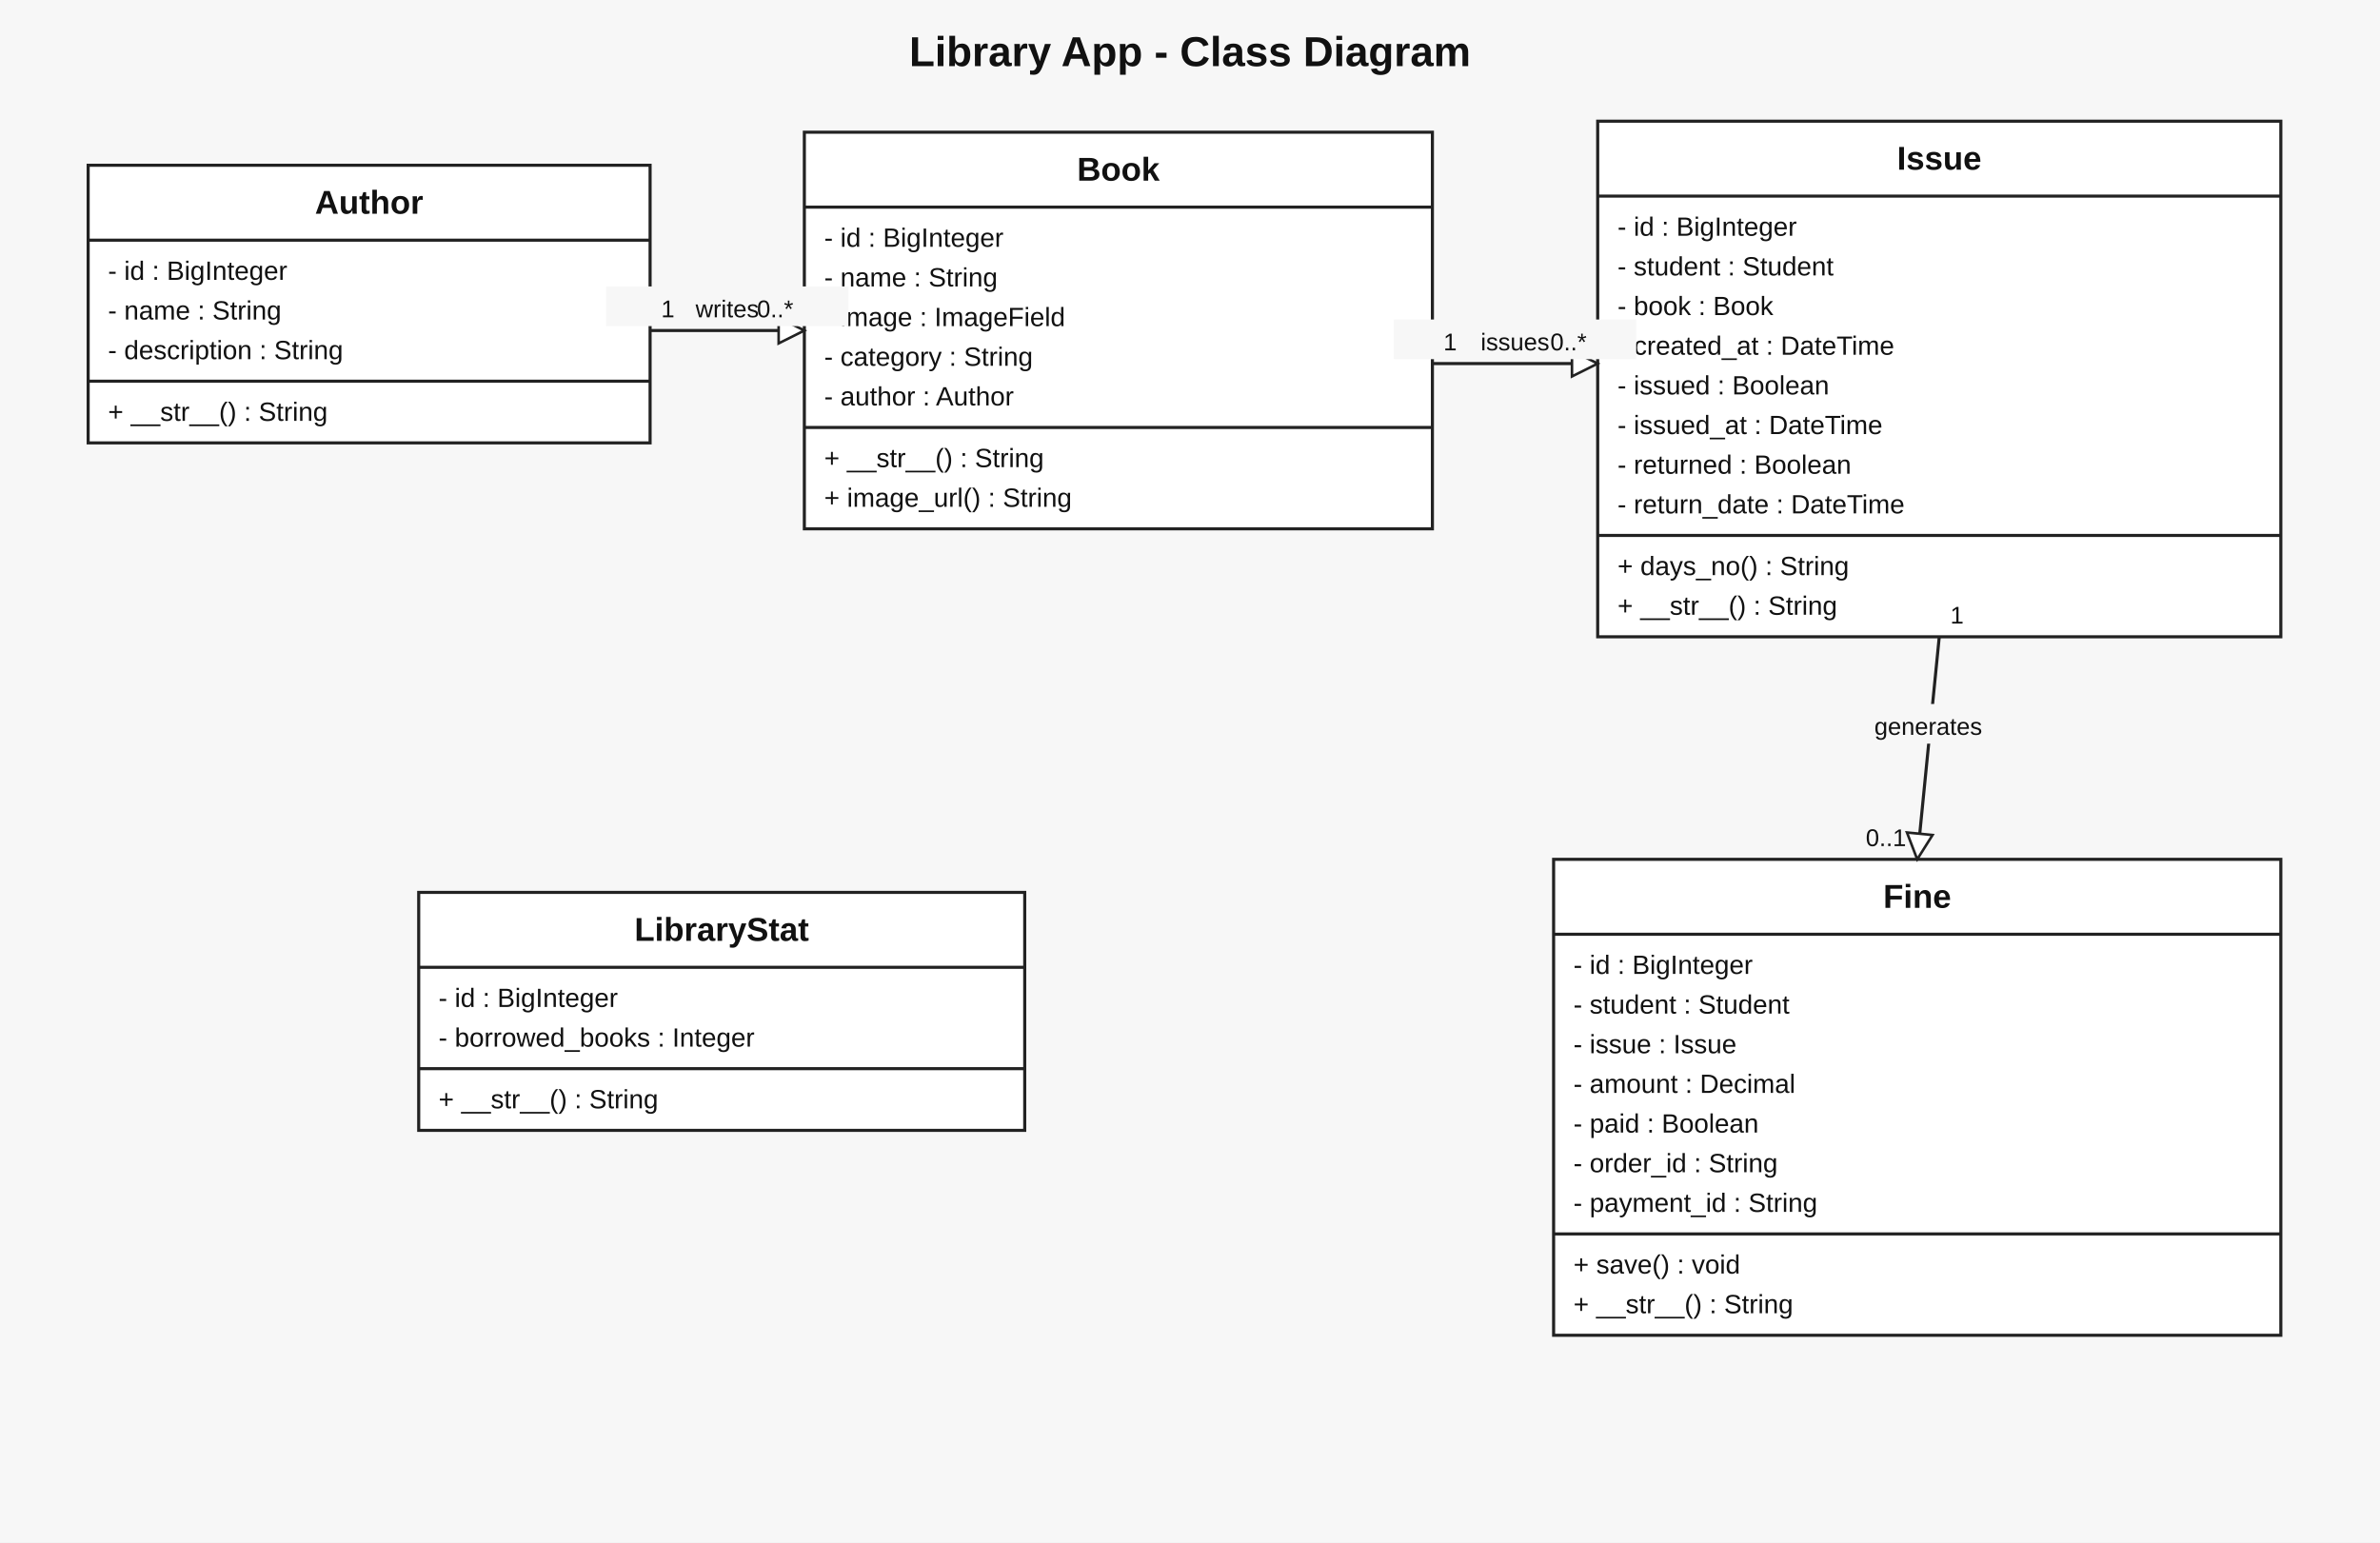
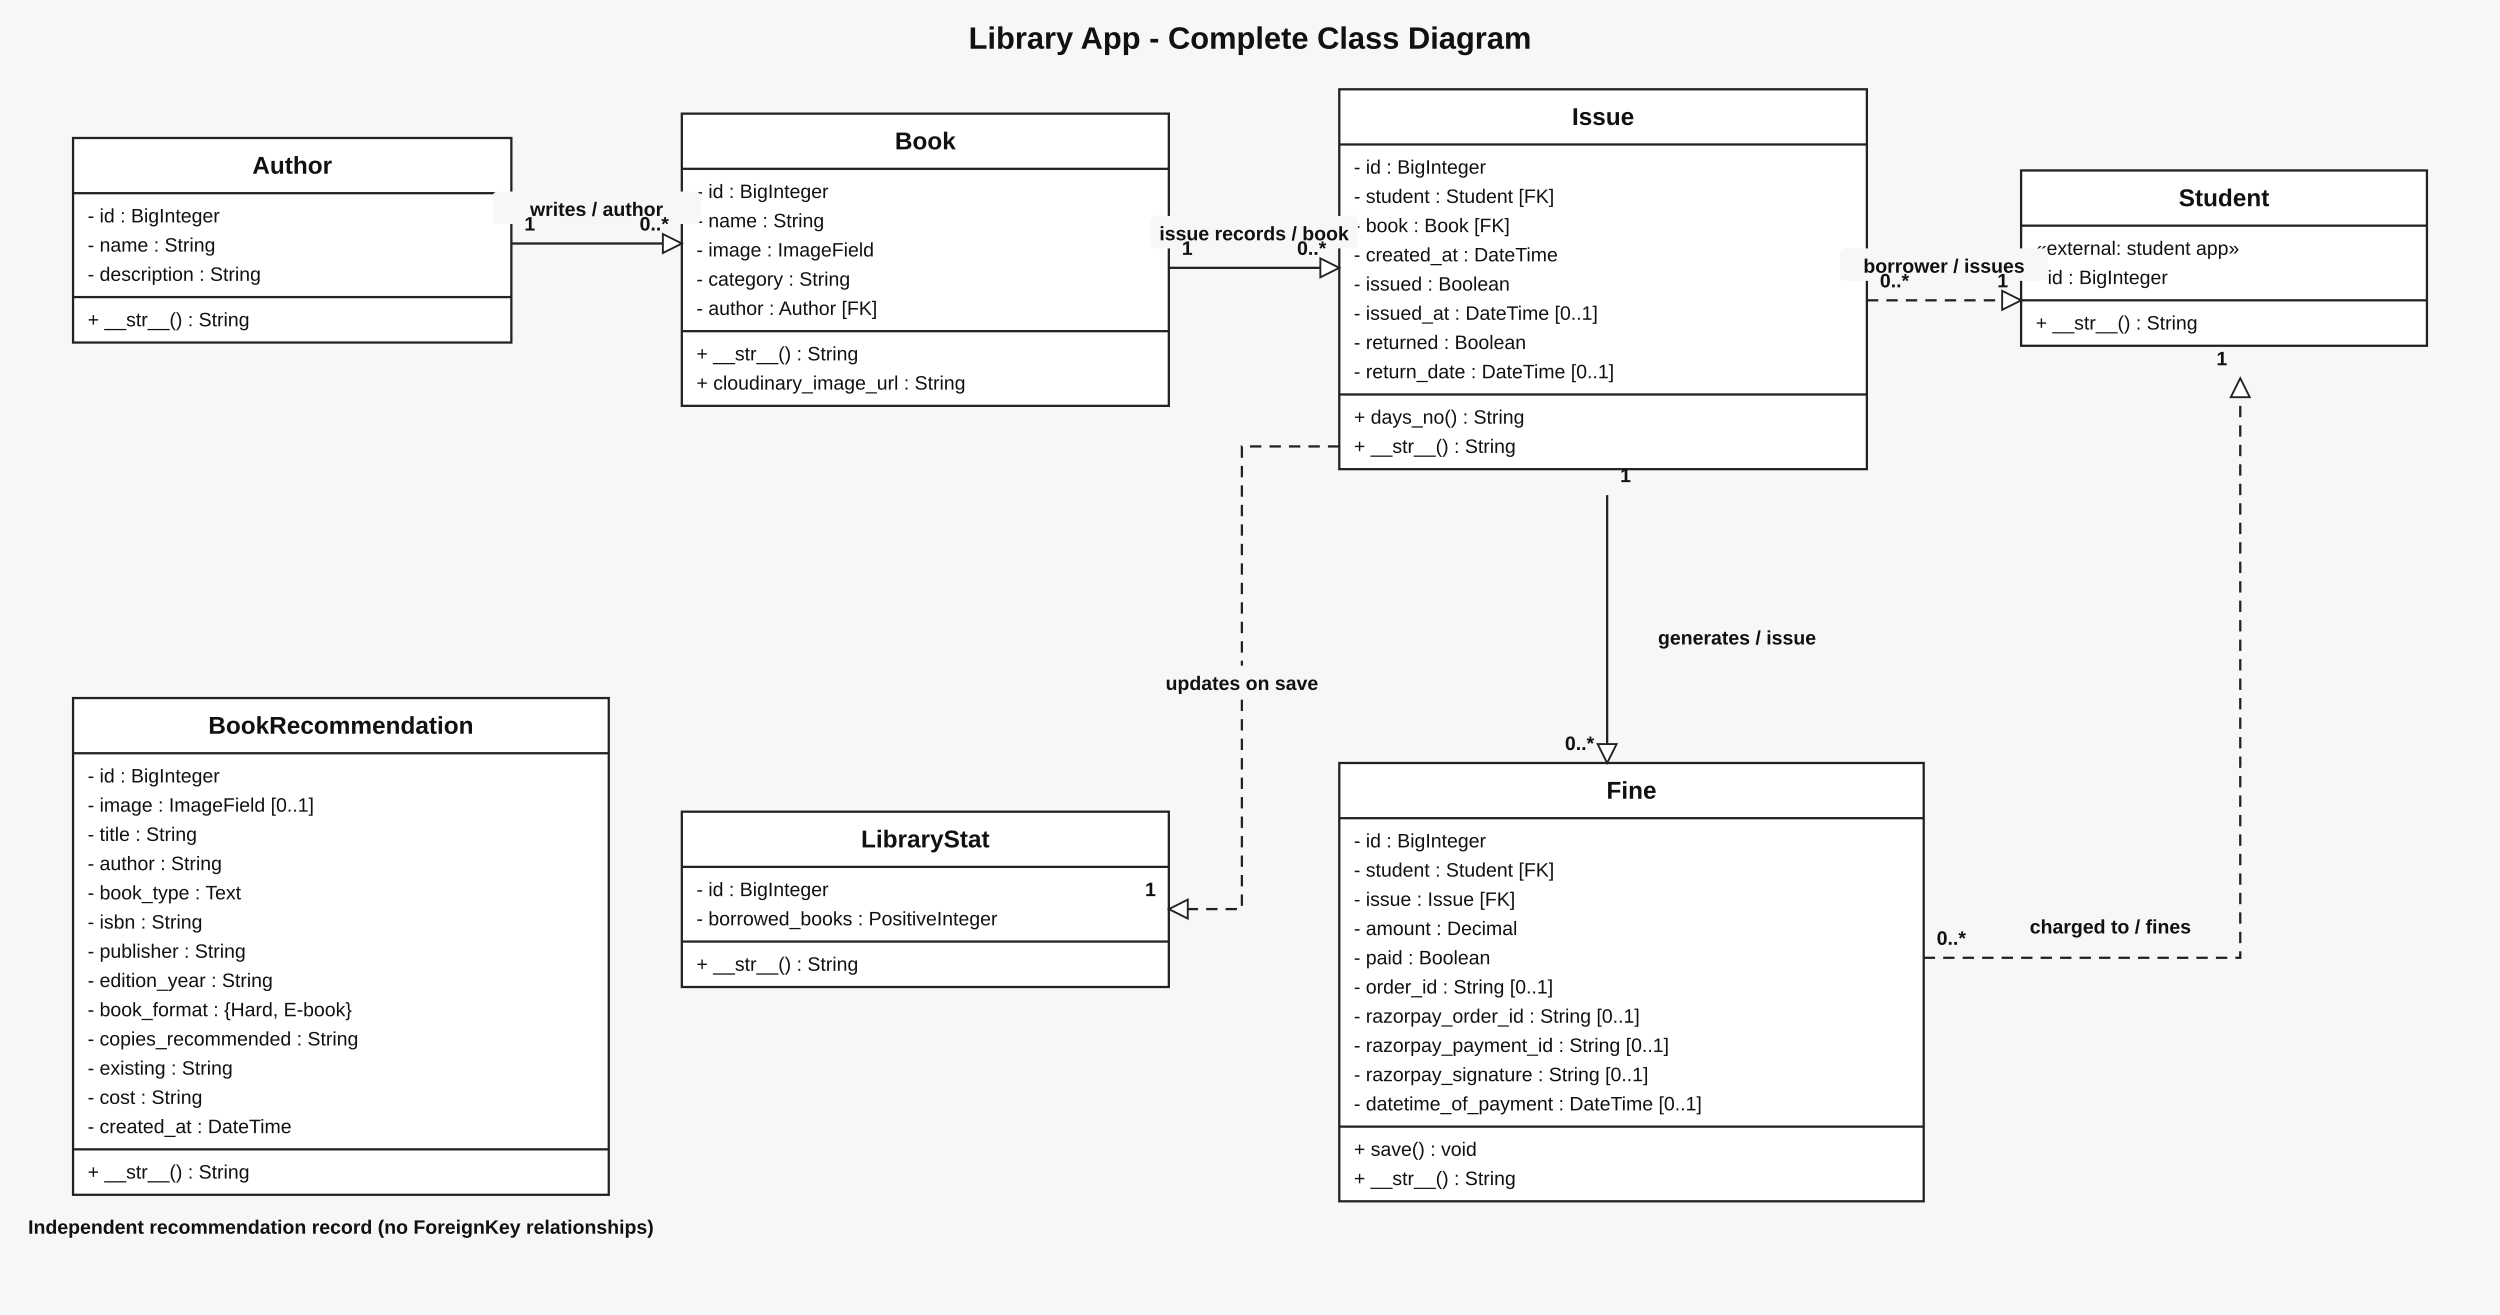
- <svg xmlns="http://www.w3.org/2000/svg" width="1080" height="700" viewBox="0 0 1080 700" role="img" aria-label="Library App - Class Diagram">
+ <svg xmlns="http://www.w3.org/2000/svg" width="1540" height="810" viewBox="0 0 1540 810" role="img" aria-label="Library App - Complete Class Diagram">
  <defs>
    <marker id="arrow" viewBox="0 0 10 10" refX="9" refY="5" markerWidth="7" markerHeight="7" orient="auto">
      <path d="M0,0 L10,5 L0,10 z" fill="#222" />
    </marker>
    <marker id="open" viewBox="0 0 12 12" refX="11" refY="6" markerWidth="10" markerHeight="10" orient="auto">
      <path d="M1,1 L11,6 L1,11 z" fill="#fff" stroke="#222" />
    </marker>
  </defs>
  <rect width="100%" height="100%" fill="#f7f7f7" />
  <g font-family="Arial,Helvetica,sans-serif" stroke="#222" stroke-width="1.4">
-     <text x="540.0" y="30" font-size="19" text-anchor="middle" font-weight="bold" fill="#111" stroke="none">Library App - Class Diagram</text>
-     <rect x="40" y="75" width="255" height="126" fill="#fff" />
-     <line x1="40" y1="109" x2="295" y2="109" />
-     <line x1="40" y1="173" x2="295" y2="173" />
-     <text x="167.5" y="97" font-size="15" text-anchor="middle" font-weight="bold" fill="#111" stroke="none">Author</text>
-     <text x="49" y="127" font-size="12" text-anchor="start" font-weight="normal" fill="#111" stroke="none">- id : BigInteger</text>
-     <text x="49" y="145" font-size="12" text-anchor="start" font-weight="normal" fill="#111" stroke="none">- name : String</text>
-     <text x="49" y="163" font-size="12" text-anchor="start" font-weight="normal" fill="#111" stroke="none">- description : String</text>
-     <text x="49" y="191" font-size="12" text-anchor="start" font-weight="normal" fill="#111" stroke="none">+ __str__() : String</text>
-     <rect x="365" y="60" width="285" height="180" fill="#fff" />
-     <line x1="365" y1="94" x2="650" y2="94" />
-     <line x1="365" y1="194" x2="650" y2="194" />
-     <text x="507.5" y="82" font-size="15" text-anchor="middle" font-weight="bold" fill="#111" stroke="none">Book</text>
-     <text x="374" y="112" font-size="12" text-anchor="start" font-weight="normal" fill="#111" stroke="none">- id : BigInteger</text>
-     <text x="374" y="130" font-size="12" text-anchor="start" font-weight="normal" fill="#111" stroke="none">- name : String</text>
-     <text x="374" y="148" font-size="12" text-anchor="start" font-weight="normal" fill="#111" stroke="none">- image : ImageField</text>
-     <text x="374" y="166" font-size="12" text-anchor="start" font-weight="normal" fill="#111" stroke="none">- category : String</text>
-     <text x="374" y="184" font-size="12" text-anchor="start" font-weight="normal" fill="#111" stroke="none">- author : Author</text>
-     <text x="374" y="212" font-size="12" text-anchor="start" font-weight="normal" fill="#111" stroke="none">+ __str__() : String</text>
-     <text x="374" y="230" font-size="12" text-anchor="start" font-weight="normal" fill="#111" stroke="none">+ image_url() : String</text>
-     <rect x="725" y="55" width="310" height="234" fill="#fff" />
-     <line x1="725" y1="89" x2="1035" y2="89" />
-     <line x1="725" y1="243" x2="1035" y2="243" />
-     <text x="880.0" y="77" font-size="15" text-anchor="middle" font-weight="bold" fill="#111" stroke="none">Issue</text>
-     <text x="734" y="107" font-size="12" text-anchor="start" font-weight="normal" fill="#111" stroke="none">- id : BigInteger</text>
-     <text x="734" y="125" font-size="12" text-anchor="start" font-weight="normal" fill="#111" stroke="none">- student : Student</text>
-     <text x="734" y="143" font-size="12" text-anchor="start" font-weight="normal" fill="#111" stroke="none">- book : Book</text>
-     <text x="734" y="161" font-size="12" text-anchor="start" font-weight="normal" fill="#111" stroke="none">- created_at : DateTime</text>
-     <text x="734" y="179" font-size="12" text-anchor="start" font-weight="normal" fill="#111" stroke="none">- issued : Boolean</text>
-     <text x="734" y="197" font-size="12" text-anchor="start" font-weight="normal" fill="#111" stroke="none">- issued_at : DateTime</text>
-     <text x="734" y="215" font-size="12" text-anchor="start" font-weight="normal" fill="#111" stroke="none">- returned : Boolean</text>
-     <text x="734" y="233" font-size="12" text-anchor="start" font-weight="normal" fill="#111" stroke="none">- return_date : DateTime</text>
-     <text x="734" y="261" font-size="12" text-anchor="start" font-weight="normal" fill="#111" stroke="none">+ days_no() : String</text>
-     <text x="734" y="279" font-size="12" text-anchor="start" font-weight="normal" fill="#111" stroke="none">+ __str__() : String</text>
-     <rect x="705" y="390" width="330" height="216" fill="#fff" />
-     <line x1="705" y1="424" x2="1035" y2="424" />
-     <line x1="705" y1="560" x2="1035" y2="560" />
-     <text x="870.0" y="412" font-size="15" text-anchor="middle" font-weight="bold" fill="#111" stroke="none">Fine</text>
-     <text x="714" y="442" font-size="12" text-anchor="start" font-weight="normal" fill="#111" stroke="none">- id : BigInteger</text>
-     <text x="714" y="460" font-size="12" text-anchor="start" font-weight="normal" fill="#111" stroke="none">- student : Student</text>
-     <text x="714" y="478" font-size="12" text-anchor="start" font-weight="normal" fill="#111" stroke="none">- issue : Issue</text>
-     <text x="714" y="496" font-size="12" text-anchor="start" font-weight="normal" fill="#111" stroke="none">- amount : Decimal</text>
-     <text x="714" y="514" font-size="12" text-anchor="start" font-weight="normal" fill="#111" stroke="none">- paid : Boolean</text>
-     <text x="714" y="532" font-size="12" text-anchor="start" font-weight="normal" fill="#111" stroke="none">- order_id : String</text>
-     <text x="714" y="550" font-size="12" text-anchor="start" font-weight="normal" fill="#111" stroke="none">- payment_id : String</text>
-     <text x="714" y="578" font-size="12" text-anchor="start" font-weight="normal" fill="#111" stroke="none">+ save() : void</text>
-     <text x="714" y="596" font-size="12" text-anchor="start" font-weight="normal" fill="#111" stroke="none">+ __str__() : String</text>
-     <rect x="190" y="405" width="275" height="108" fill="#fff" />
-     <line x1="190" y1="439" x2="465" y2="439" />
-     <line x1="190" y1="485" x2="465" y2="485" />
-     <text x="327.5" y="427" font-size="15" text-anchor="middle" font-weight="bold" fill="#111" stroke="none">LibraryStat</text>
-     <text x="199" y="457" font-size="12" text-anchor="start" font-weight="normal" fill="#111" stroke="none">- id : BigInteger</text>
-     <text x="199" y="475" font-size="12" text-anchor="start" font-weight="normal" fill="#111" stroke="none">- borrowed_books : Integer</text>
-     <text x="199" y="503" font-size="12" text-anchor="start" font-weight="normal" fill="#111" stroke="none">+ __str__() : String</text>
-     <path d="M295,150 L365,150" fill="none" marker-end="url(#open)" />
-     <rect x="275.0" y="130.0" width="110" height="18" fill="#f7f7f7" stroke="none" />
-     <text x="330.0" y="144.0" font-size="11" text-anchor="middle" font-weight="normal" fill="#111" stroke="none">writes</text>
-     <text x="300" y="144" font-size="11" text-anchor="start" font-weight="normal" fill="#111" stroke="none">1</text>
-     <text x="360" y="144" font-size="11" text-anchor="end" font-weight="normal" fill="#111" stroke="none">0..*</text>
-     <path d="M650,165 L725,165" fill="none" marker-end="url(#open)" />
-     <rect x="632.5" y="145.0" width="110" height="18" fill="#f7f7f7" stroke="none" />
-     <text x="687.5" y="159.0" font-size="11" text-anchor="middle" font-weight="normal" fill="#111" stroke="none">issues</text>
-     <text x="655" y="159" font-size="11" text-anchor="start" font-weight="normal" fill="#111" stroke="none">1</text>
-     <text x="720" y="159" font-size="11" text-anchor="end" font-weight="normal" fill="#111" stroke="none">0..*</text>
-     <path d="M880,289 L870,390" fill="none" marker-end="url(#open)" />
-     <rect x="820.0" y="319.5" width="110" height="18" fill="#f7f7f7" stroke="none" />
-     <text x="875.0" y="333.5" font-size="11" text-anchor="middle" font-weight="normal" fill="#111" stroke="none">generates</text>
-     <text x="885" y="283" font-size="11" text-anchor="start" font-weight="normal" fill="#111" stroke="none">1</text>
-     <text x="865" y="384" font-size="11" text-anchor="end" font-weight="normal" fill="#111" stroke="none">0..1</text>
+     <text x="770.0" y="30" font-size="19" text-anchor="middle" font-weight="bold" fill="#111" stroke="none">Library App - Complete Class Diagram</text>
+     <rect x="45" y="85" width="270" height="126" fill="#fff" />
+     <line x1="45" y1="119" x2="315" y2="119" />
+     <line x1="45" y1="183" x2="315" y2="183" />
+     <text x="180.0" y="107" font-size="15" text-anchor="middle" font-weight="bold" fill="#111" stroke="none">Author</text>
+     <text x="54" y="137" font-size="12" text-anchor="start" font-weight="normal" fill="#111" stroke="none">- id : BigInteger</text>
+     <text x="54" y="155" font-size="12" text-anchor="start" font-weight="normal" fill="#111" stroke="none">- name : String</text>
+     <text x="54" y="173" font-size="12" text-anchor="start" font-weight="normal" fill="#111" stroke="none">- description : String</text>
+     <text x="54" y="201" font-size="12" text-anchor="start" font-weight="normal" fill="#111" stroke="none">+ __str__() : String</text>
+     <rect x="420" y="70" width="300" height="180" fill="#fff" />
+     <line x1="420" y1="104" x2="720" y2="104" />
+     <line x1="420" y1="204" x2="720" y2="204" />
+     <text x="570.0" y="92" font-size="15" text-anchor="middle" font-weight="bold" fill="#111" stroke="none">Book</text>
+     <text x="429" y="122" font-size="12" text-anchor="start" font-weight="normal" fill="#111" stroke="none">- id : BigInteger</text>
+     <text x="429" y="140" font-size="12" text-anchor="start" font-weight="normal" fill="#111" stroke="none">- name : String</text>
+     <text x="429" y="158" font-size="12" text-anchor="start" font-weight="normal" fill="#111" stroke="none">- image : ImageField</text>
+     <text x="429" y="176" font-size="12" text-anchor="start" font-weight="normal" fill="#111" stroke="none">- category : String</text>
+     <text x="429" y="194" font-size="12" text-anchor="start" font-weight="normal" fill="#111" stroke="none">- author : Author [FK]</text>
+     <text x="429" y="222" font-size="12" text-anchor="start" font-weight="normal" fill="#111" stroke="none">+ __str__() : String</text>
+     <text x="429" y="240" font-size="12" text-anchor="start" font-weight="normal" fill="#111" stroke="none">+ cloudinary_image_url : String</text>
+     <rect x="825" y="55" width="325" height="234" fill="#fff" />
+     <line x1="825" y1="89" x2="1150" y2="89" />
+     <line x1="825" y1="243" x2="1150" y2="243" />
+     <text x="987.5" y="77" font-size="15" text-anchor="middle" font-weight="bold" fill="#111" stroke="none">Issue</text>
+     <text x="834" y="107" font-size="12" text-anchor="start" font-weight="normal" fill="#111" stroke="none">- id : BigInteger</text>
+     <text x="834" y="125" font-size="12" text-anchor="start" font-weight="normal" fill="#111" stroke="none">- student : Student [FK]</text>
+     <text x="834" y="143" font-size="12" text-anchor="start" font-weight="normal" fill="#111" stroke="none">- book : Book [FK]</text>
+     <text x="834" y="161" font-size="12" text-anchor="start" font-weight="normal" fill="#111" stroke="none">- created_at : DateTime</text>
+     <text x="834" y="179" font-size="12" text-anchor="start" font-weight="normal" fill="#111" stroke="none">- issued : Boolean</text>
+     <text x="834" y="197" font-size="12" text-anchor="start" font-weight="normal" fill="#111" stroke="none">- issued_at : DateTime [0..1]</text>
+     <text x="834" y="215" font-size="12" text-anchor="start" font-weight="normal" fill="#111" stroke="none">- returned : Boolean</text>
+     <text x="834" y="233" font-size="12" text-anchor="start" font-weight="normal" fill="#111" stroke="none">- return_date : DateTime [0..1]</text>
+     <text x="834" y="261" font-size="12" text-anchor="start" font-weight="normal" fill="#111" stroke="none">+ days_no() : String</text>
+     <text x="834" y="279" font-size="12" text-anchor="start" font-weight="normal" fill="#111" stroke="none">+ __str__() : String</text>
+     <rect x="1245" y="105" width="250" height="108" fill="#fff" />
+     <line x1="1245" y1="139" x2="1495" y2="139" />
+     <line x1="1245" y1="185" x2="1495" y2="185" />
+     <text x="1370.0" y="127" font-size="15" text-anchor="middle" font-weight="bold" fill="#111" stroke="none">Student</text>
+     <text x="1254" y="157" font-size="12" text-anchor="start" font-weight="normal" fill="#111" stroke="none">«external: student app»</text>
+     <text x="1254" y="175" font-size="12" text-anchor="start" font-weight="normal" fill="#111" stroke="none">- id : BigInteger</text>
+     <text x="1254" y="203" font-size="12" text-anchor="start" font-weight="normal" fill="#111" stroke="none">+ __str__() : String</text>
+     <rect x="825" y="470" width="360" height="270" fill="#fff" />
+     <line x1="825" y1="504" x2="1185" y2="504" />
+     <line x1="825" y1="694" x2="1185" y2="694" />
+     <text x="1005.0" y="492" font-size="15" text-anchor="middle" font-weight="bold" fill="#111" stroke="none">Fine</text>
+     <text x="834" y="522" font-size="12" text-anchor="start" font-weight="normal" fill="#111" stroke="none">- id : BigInteger</text>
+     <text x="834" y="540" font-size="12" text-anchor="start" font-weight="normal" fill="#111" stroke="none">- student : Student [FK]</text>
+     <text x="834" y="558" font-size="12" text-anchor="start" font-weight="normal" fill="#111" stroke="none">- issue : Issue [FK]</text>
+     <text x="834" y="576" font-size="12" text-anchor="start" font-weight="normal" fill="#111" stroke="none">- amount : Decimal</text>
+     <text x="834" y="594" font-size="12" text-anchor="start" font-weight="normal" fill="#111" stroke="none">- paid : Boolean</text>
+     <text x="834" y="612" font-size="12" text-anchor="start" font-weight="normal" fill="#111" stroke="none">- order_id : String [0..1]</text>
+     <text x="834" y="630" font-size="12" text-anchor="start" font-weight="normal" fill="#111" stroke="none">- razorpay_order_id : String [0..1]</text>
+     <text x="834" y="648" font-size="12" text-anchor="start" font-weight="normal" fill="#111" stroke="none">- razorpay_payment_id : String [0..1]</text>
+     <text x="834" y="666" font-size="12" text-anchor="start" font-weight="normal" fill="#111" stroke="none">- razorpay_signature : String [0..1]</text>
+     <text x="834" y="684" font-size="12" text-anchor="start" font-weight="normal" fill="#111" stroke="none">- datetime_of_payment : DateTime [0..1]</text>
+     <text x="834" y="712" font-size="12" text-anchor="start" font-weight="normal" fill="#111" stroke="none">+ save() : void</text>
+     <text x="834" y="730" font-size="12" text-anchor="start" font-weight="normal" fill="#111" stroke="none">+ __str__() : String</text>
+     <rect x="420" y="500" width="300" height="108" fill="#fff" />
+     <line x1="420" y1="534" x2="720" y2="534" />
+     <line x1="420" y1="580" x2="720" y2="580" />
+     <text x="570.0" y="522" font-size="15" text-anchor="middle" font-weight="bold" fill="#111" stroke="none">LibraryStat</text>
+     <text x="429" y="552" font-size="12" text-anchor="start" font-weight="normal" fill="#111" stroke="none">- id : BigInteger</text>
+     <text x="429" y="570" font-size="12" text-anchor="start" font-weight="normal" fill="#111" stroke="none">- borrowed_books : PositiveInteger</text>
+     <text x="429" y="598" font-size="12" text-anchor="start" font-weight="normal" fill="#111" stroke="none">+ __str__() : String</text>
+     <rect x="45" y="430" width="330" height="306" fill="#fff" />
+     <line x1="45" y1="464" x2="375" y2="464" />
+     <line x1="45" y1="708" x2="375" y2="708" />
+     <text x="210.0" y="452" font-size="15" text-anchor="middle" font-weight="bold" fill="#111" stroke="none">BookRecommendation</text>
+     <text x="54" y="482" font-size="12" text-anchor="start" font-weight="normal" fill="#111" stroke="none">- id : BigInteger</text>
+     <text x="54" y="500" font-size="12" text-anchor="start" font-weight="normal" fill="#111" stroke="none">- image : ImageField [0..1]</text>
+     <text x="54" y="518" font-size="12" text-anchor="start" font-weight="normal" fill="#111" stroke="none">- title : String</text>
+     <text x="54" y="536" font-size="12" text-anchor="start" font-weight="normal" fill="#111" stroke="none">- author : String</text>
+     <text x="54" y="554" font-size="12" text-anchor="start" font-weight="normal" fill="#111" stroke="none">- book_type : Text</text>
+     <text x="54" y="572" font-size="12" text-anchor="start" font-weight="normal" fill="#111" stroke="none">- isbn : String</text>
+     <text x="54" y="590" font-size="12" text-anchor="start" font-weight="normal" fill="#111" stroke="none">- publisher : String</text>
+     <text x="54" y="608" font-size="12" text-anchor="start" font-weight="normal" fill="#111" stroke="none">- edition_year : String</text>
+     <text x="54" y="626" font-size="12" text-anchor="start" font-weight="normal" fill="#111" stroke="none">- book_format : {Hard, E-book}</text>
+     <text x="54" y="644" font-size="12" text-anchor="start" font-weight="normal" fill="#111" stroke="none">- copies_recommended : String</text>
+     <text x="54" y="662" font-size="12" text-anchor="start" font-weight="normal" fill="#111" stroke="none">- existing : String</text>
+     <text x="54" y="680" font-size="12" text-anchor="start" font-weight="normal" fill="#111" stroke="none">- cost : String</text>
+     <text x="54" y="698" font-size="12" text-anchor="start" font-weight="normal" fill="#111" stroke="none">- created_at : DateTime</text>
+     <text x="54" y="726" font-size="12" text-anchor="start" font-weight="normal" fill="#111" stroke="none">+ __str__() : String</text>
+     <path d="M315,150 L420,150" fill="none" marker-end="url(#open)" />
+     <rect x="303.5" y="118" width="128" height="20" rx="3" fill="#f7f7f7" stroke="none" />
+     <text x="367.5" y="133" font-size="12" text-anchor="middle" font-weight="bold" fill="#111" stroke="none">writes / author</text>
+     <text x="323" y="142" font-size="12" text-anchor="start" font-weight="bold" fill="#111" stroke="none">1</text>
+     <text x="412" y="142" font-size="12" text-anchor="end" font-weight="bold" fill="#111" stroke="none">0..*</text>
+     <path d="M720,165 L825,165" fill="none" marker-end="url(#open)" />
+     <rect x="708.5" y="133" width="128" height="20" rx="3" fill="#f7f7f7" stroke="none" />
+     <text x="772.5" y="148" font-size="12" text-anchor="middle" font-weight="bold" fill="#111" stroke="none">issue records / book</text>
+     <text x="728" y="157" font-size="12" text-anchor="start" font-weight="bold" fill="#111" stroke="none">1</text>
+     <text x="817" y="157" font-size="12" text-anchor="end" font-weight="bold" fill="#111" stroke="none">0..*</text>
+     <path d="M1150,185 L1245,185" fill="none" marker-end="url(#open)" stroke-dasharray="7 5" />
+     <rect x="1133.5" y="153" width="128" height="20" rx="3" fill="#f7f7f7" stroke="none" />
+     <text x="1197.5" y="168" font-size="12" text-anchor="middle" font-weight="bold" fill="#111" stroke="none">borrower / issues</text>
+     <text x="1158" y="177" font-size="12" text-anchor="start" font-weight="bold" fill="#111" stroke="none">0..*</text>
+     <text x="1237" y="177" font-size="12" text-anchor="end" font-weight="bold" fill="#111" stroke="none">1</text>
+     <path d="M990,305 L990,470" fill="none" marker-end="url(#open)" />
+     <rect x="1006" y="382" width="128" height="20" rx="3" fill="#f7f7f7" stroke="none" />
+     <text x="1070" y="397" font-size="12" text-anchor="middle" font-weight="bold" fill="#111" stroke="none">generates / issue</text>
+     <text x="998" y="297" font-size="12" text-anchor="start" font-weight="bold" fill="#111" stroke="none">1</text>
+     <text x="982" y="462" font-size="12" text-anchor="end" font-weight="bold" fill="#111" stroke="none">0..*</text>
+     <path d="M1185,590 L1380,590 L1380,233" fill="none" marker-end="url(#open)" stroke-dasharray="7 5" />
+     <rect x="1236" y="560" width="128" height="20" rx="3" fill="#f7f7f7" stroke="none" />
+     <text x="1300" y="575" font-size="12" text-anchor="middle" font-weight="bold" fill="#111" stroke="none">charged to / fines</text>
+     <text x="1193" y="582" font-size="12" text-anchor="start" font-weight="bold" fill="#111" stroke="none">0..*</text>
+     <text x="1372" y="225" font-size="12" text-anchor="end" font-weight="bold" fill="#111" stroke="none">1</text>
+     <path d="M825,275 L765,275 L765,560 L720,560" fill="none" marker-end="url(#open)" stroke-dasharray="7 5" />
+     <rect x="701" y="410" width="128" height="20" rx="3" fill="#f7f7f7" stroke="none" />
+     <text x="765" y="425" font-size="12" text-anchor="middle" font-weight="bold" fill="#111" stroke="none">updates on save</text>
+     <text x="712" y="552" font-size="12" text-anchor="end" font-weight="bold" fill="#111" stroke="none">1</text>
+     <text x="210" y="760" font-size="12" text-anchor="middle" font-weight="bold" fill="#111" stroke="none">Independent recommendation record (no ForeignKey relationships)</text>
  </g>
</svg>
